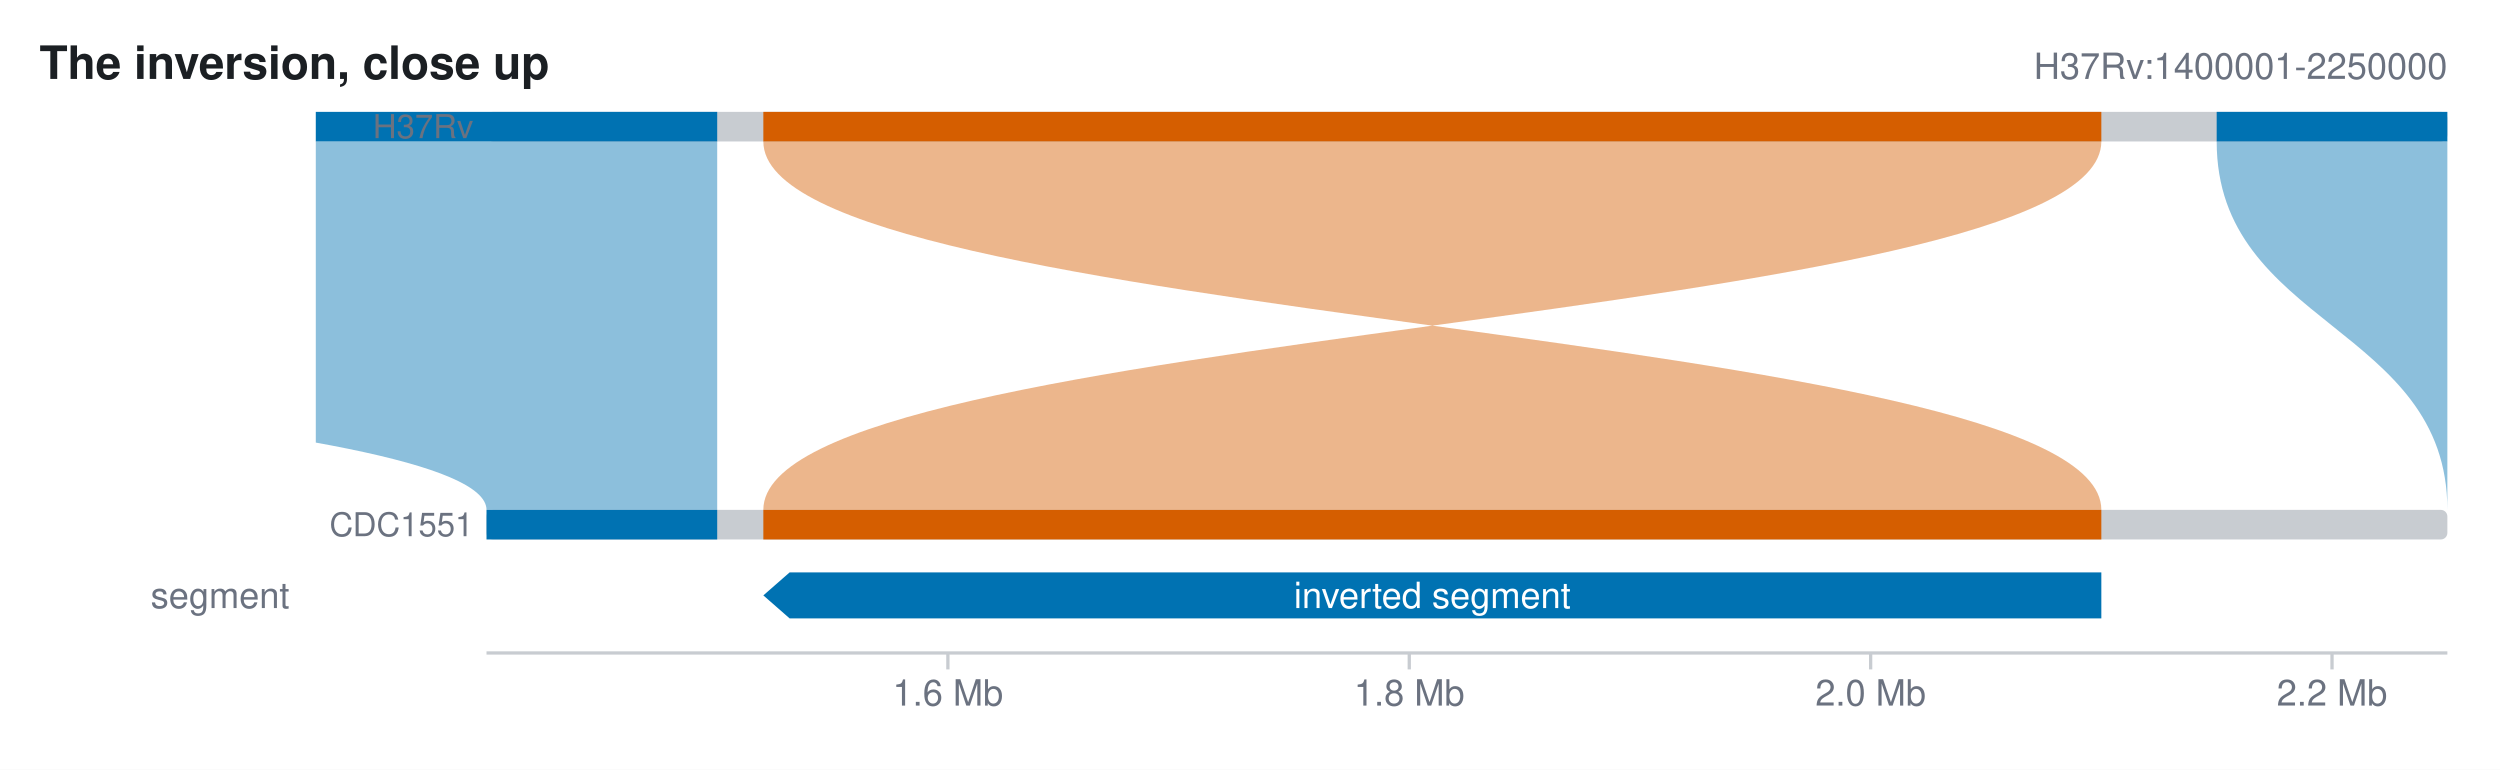
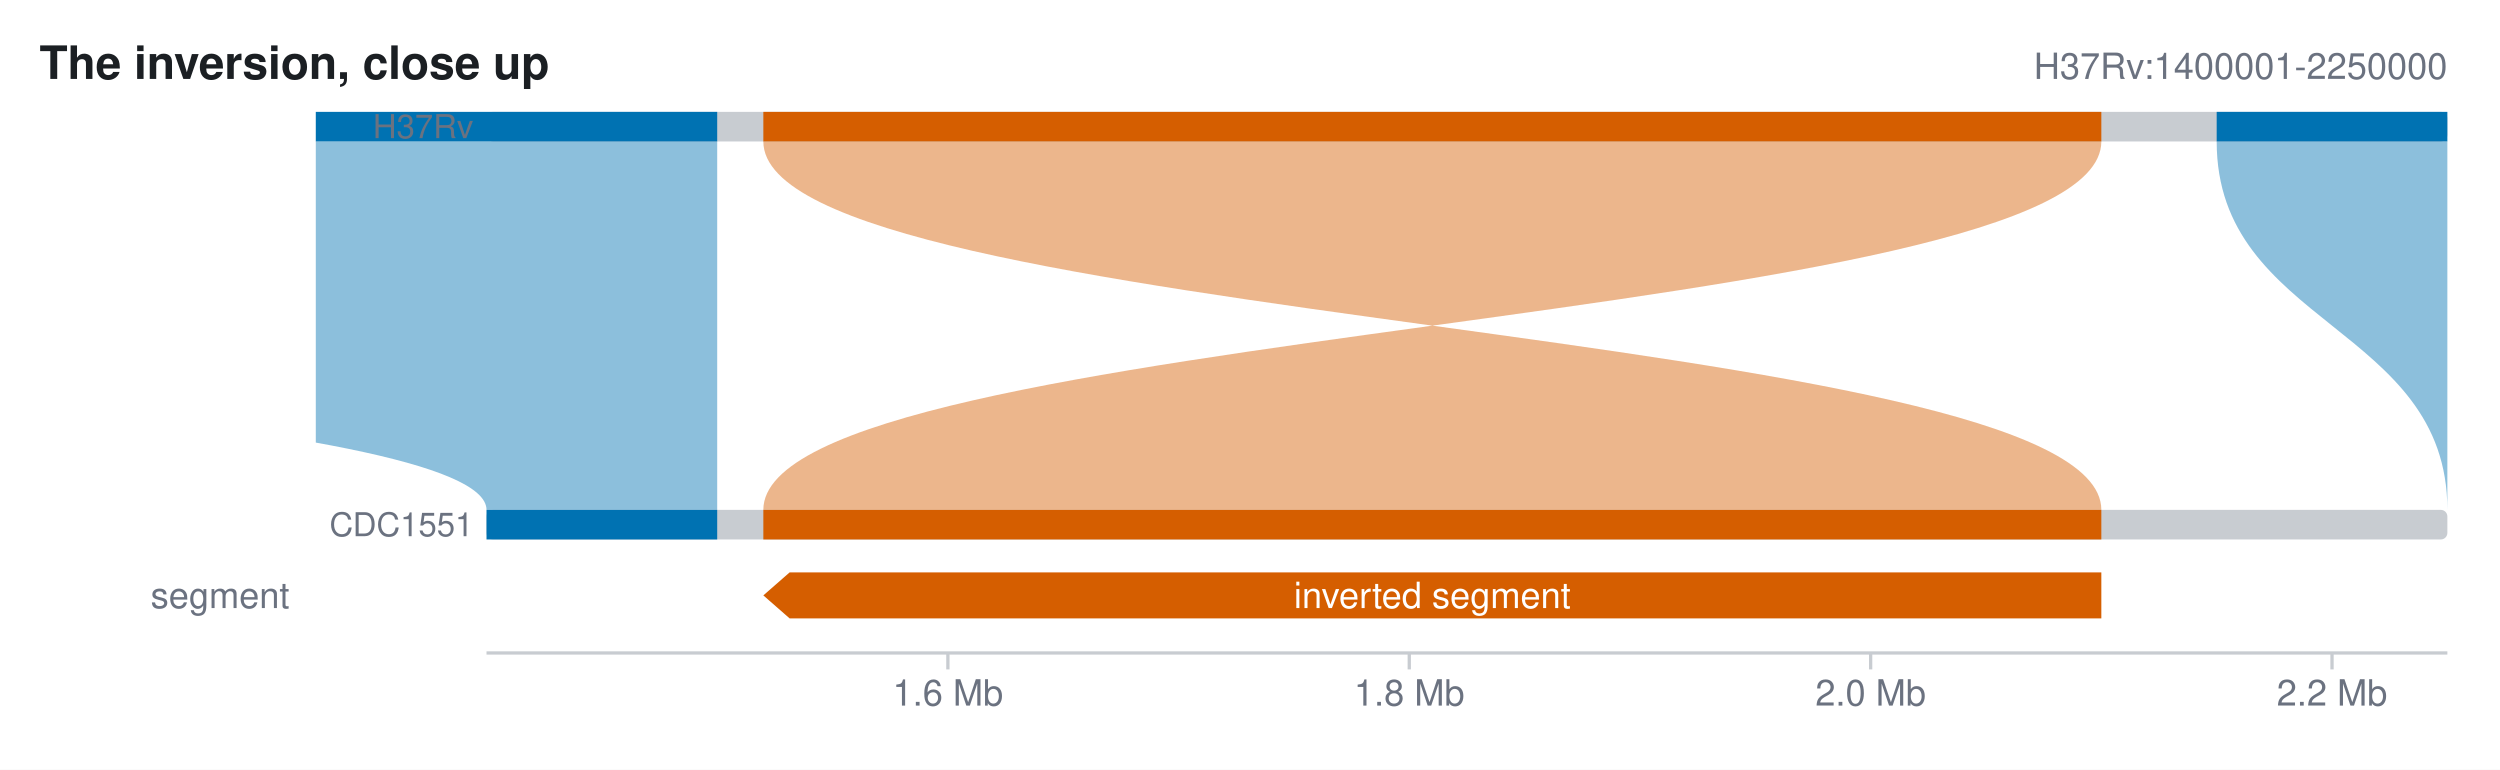
<svg xmlns="http://www.w3.org/2000/svg" width="760" height="234" viewBox="0 0 760 234" font-family="Helvetica, Arial, sans-serif">
  <defs>
    <clipPath id="karyon-clip-0">
      <rect x="96" y="34" width="648" height="130" />
    </clipPath>
    <clipPath id="karyon-clip-1">
      <rect x="96" y="174" width="648" height="14" />
    </clipPath>
    <clipPath id="karyon-clip-2">
      <rect x="96" y="198" width="648" height="26" />
    </clipPath>
  </defs>
  <rect x="0" y="0" width="760" height="234" fill="#ffffff" />
  <text x="12" y="24" fill="#1b1f23" font-size="14" text-anchor="start" font-weight="bold">The inversion, close up</text>
  <text x="744" y="24" fill="#6b7280" font-size="11" text-anchor="end">H37Rv:1400001-2250000</text>
  <g clip-path="url(#karyon-clip-0)">
    <rect x="147.9" y="34" width="596.1" height="9" rx="2" fill="#c8ccd1" />
    <rect x="147.9" y="155" width="596.1" height="9" rx="2" fill="#c8ccd1" />
    <path d="M-833.912 43 C-833.912 99 147.9 99 147.9 155 L218.029 155 C218.029 99 218.029 99 218.029 43 Z" fill="#0072b2" fill-opacity="0.45" />
    <rect x="-833.912" y="34" width="1051.941" height="9" fill="#0072b2" />
    <rect x="147.9" y="155" width="70.129" height="9" fill="#0072b2" />
    <path d="M232.055 43 C232.055 99 638.806 99 638.806 155 L232.055 155 C232.055 99 638.806 99 638.806 43 Z" fill="#d55e00" fill-opacity="0.45" />
    <rect x="232.055" y="34" width="406.751" height="9" fill="#d55e00" />
    <rect x="232.055" y="155" width="406.751" height="9" fill="#d55e00" />
    <path d="M673.871 43 C673.871 99 744 99 744 155 L745.5 155 C745.5 99 989.453 99 989.453 43 Z" fill="#0072b2" fill-opacity="0.45" />
    <rect x="673.871" y="34" width="315.582" height="9" fill="#0072b2" />
    <rect x="744" y="155" width="1.5" height="9" fill="#0072b2" />
    <text x="143.9" y="42" fill="#6b7280" font-size="10" text-anchor="end">H37Rv</text>
    <text x="143.9" y="163" fill="#6b7280" font-size="10" text-anchor="end">CDC1551</text>
  </g>
  <text x="88" y="184.85" fill="#6b7280" font-size="11" text-anchor="end">segment</text>
  <g clip-path="url(#karyon-clip-1)">
-     <polygon points="638.806,174 240.055,174 232.055,181 240.055,188 638.806,188" fill="#0072b2" />
+     <polygon points="638.806,174 240.055,174 232.055,181 240.055,188 638.806,188" fill="#d55e00" />
    <text x="435.431" y="184.85" fill="#ffffff" font-size="11" text-anchor="middle">inverted segment</text>
  </g>
  <g clip-path="url(#karyon-clip-2)">
    <line x1="147.9" y1="198.5" x2="744" y2="198.5" stroke="#c8ccd1" stroke-width="1" />
    <line x1="288.158" y1="198.5" x2="288.158" y2="203.5" stroke="#c8ccd1" stroke-width="1" />
    <text x="288.158" y="214.5" fill="#6b7280" font-size="11" text-anchor="middle">1.6 Mb</text>
    <line x1="428.417" y1="198.5" x2="428.417" y2="203.5" stroke="#c8ccd1" stroke-width="1" />
    <text x="428.417" y="214.5" fill="#6b7280" font-size="11" text-anchor="middle">1.8 Mb</text>
    <line x1="568.676" y1="198.5" x2="568.676" y2="203.5" stroke="#c8ccd1" stroke-width="1" />
    <text x="568.676" y="214.5" fill="#6b7280" font-size="11" text-anchor="middle">2.0 Mb</text>
    <line x1="708.935" y1="198.5" x2="708.935" y2="203.5" stroke="#c8ccd1" stroke-width="1" />
    <text x="708.935" y="214.5" fill="#6b7280" font-size="11" text-anchor="middle">2.2 Mb</text>
  </g>
</svg>
